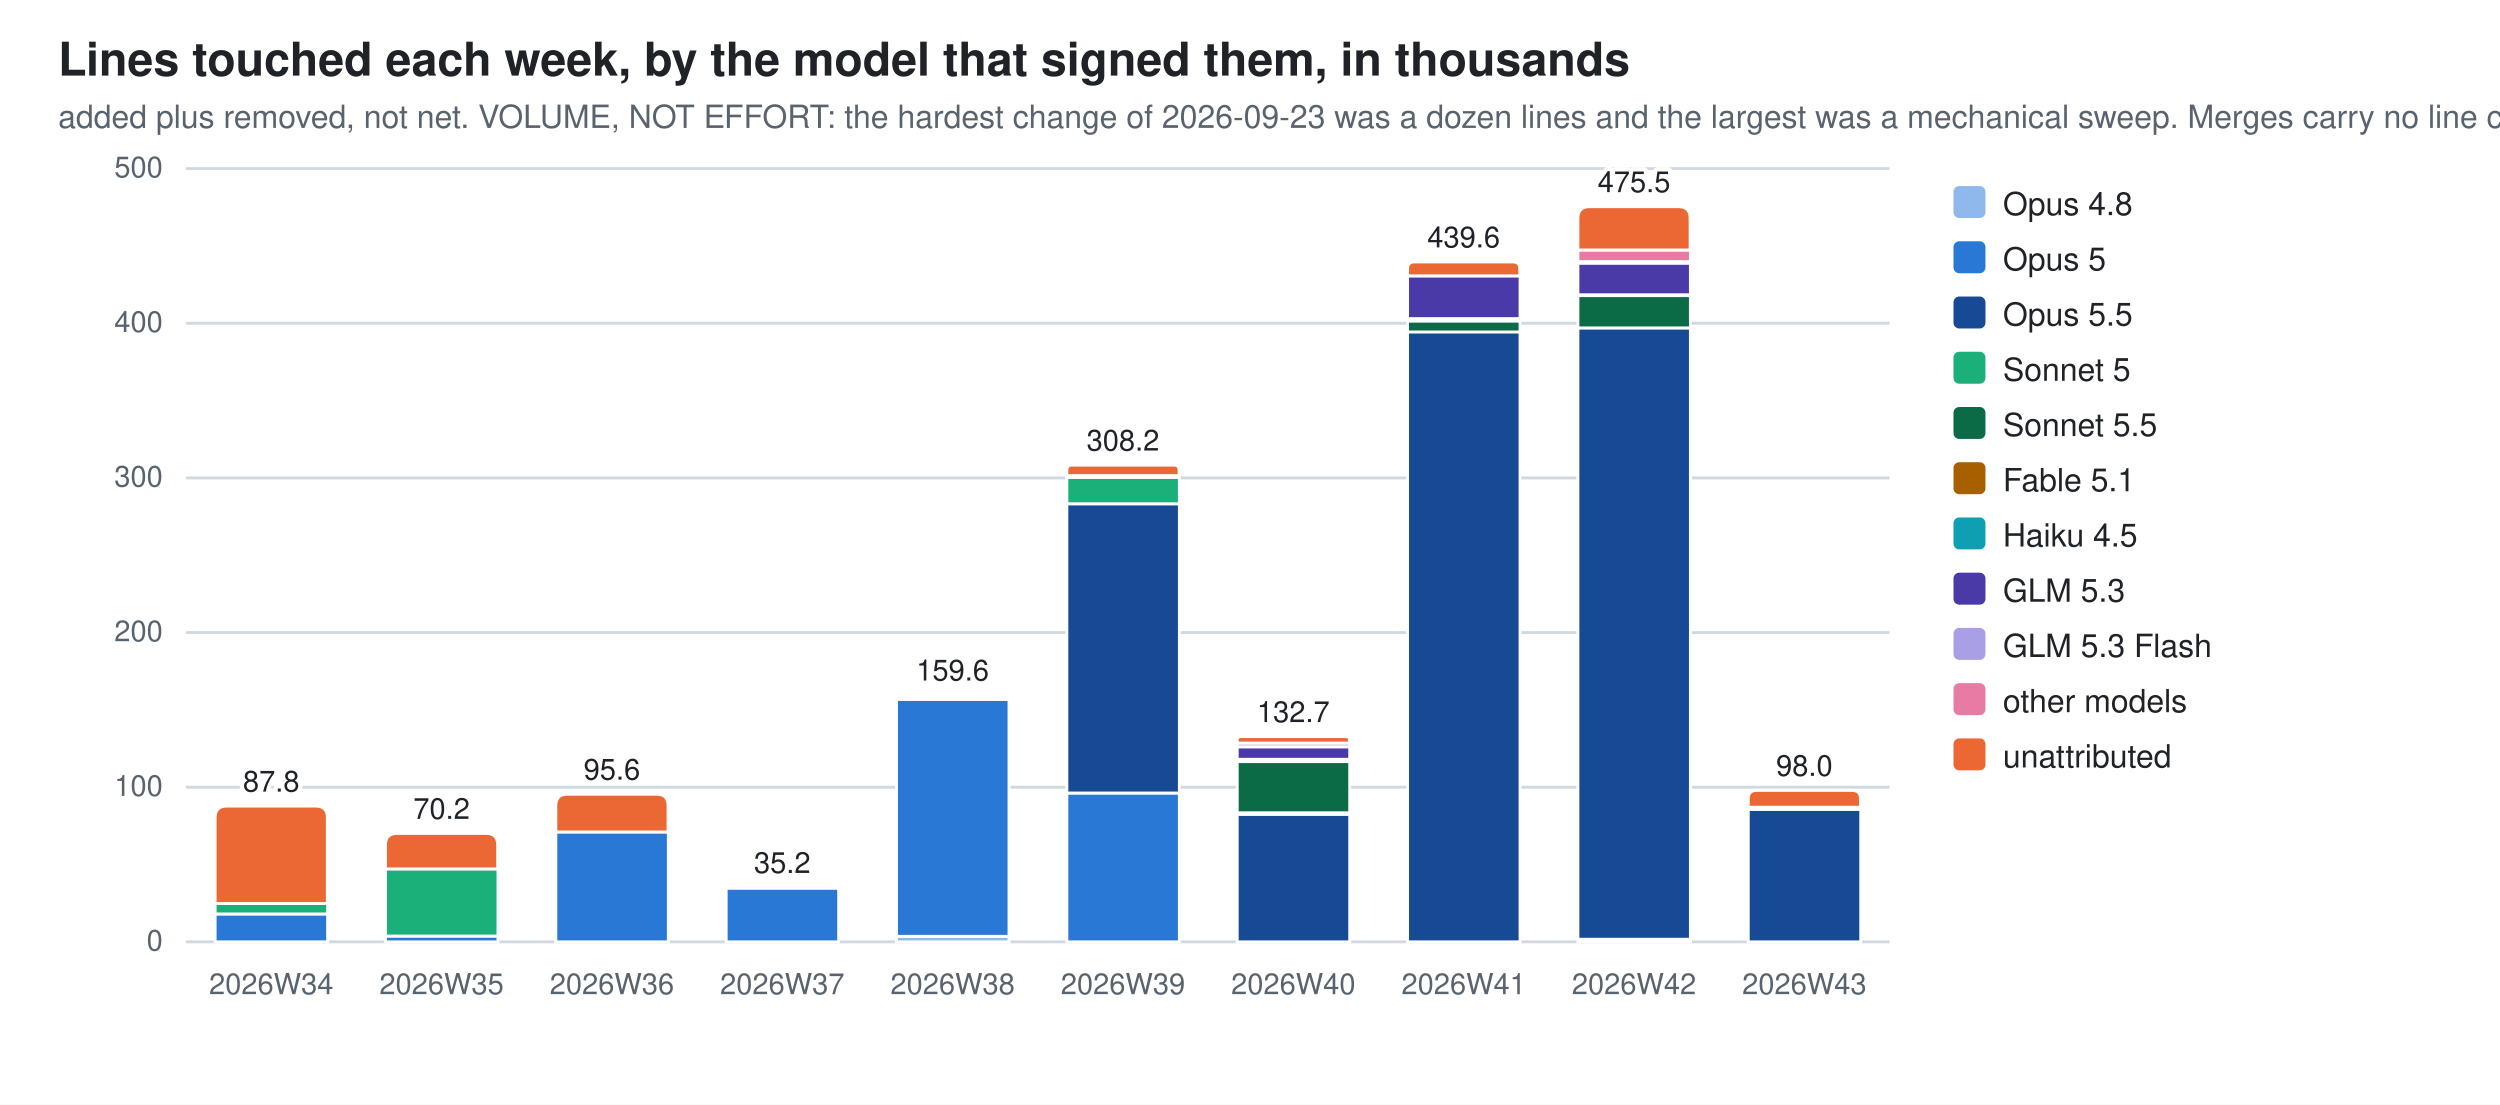
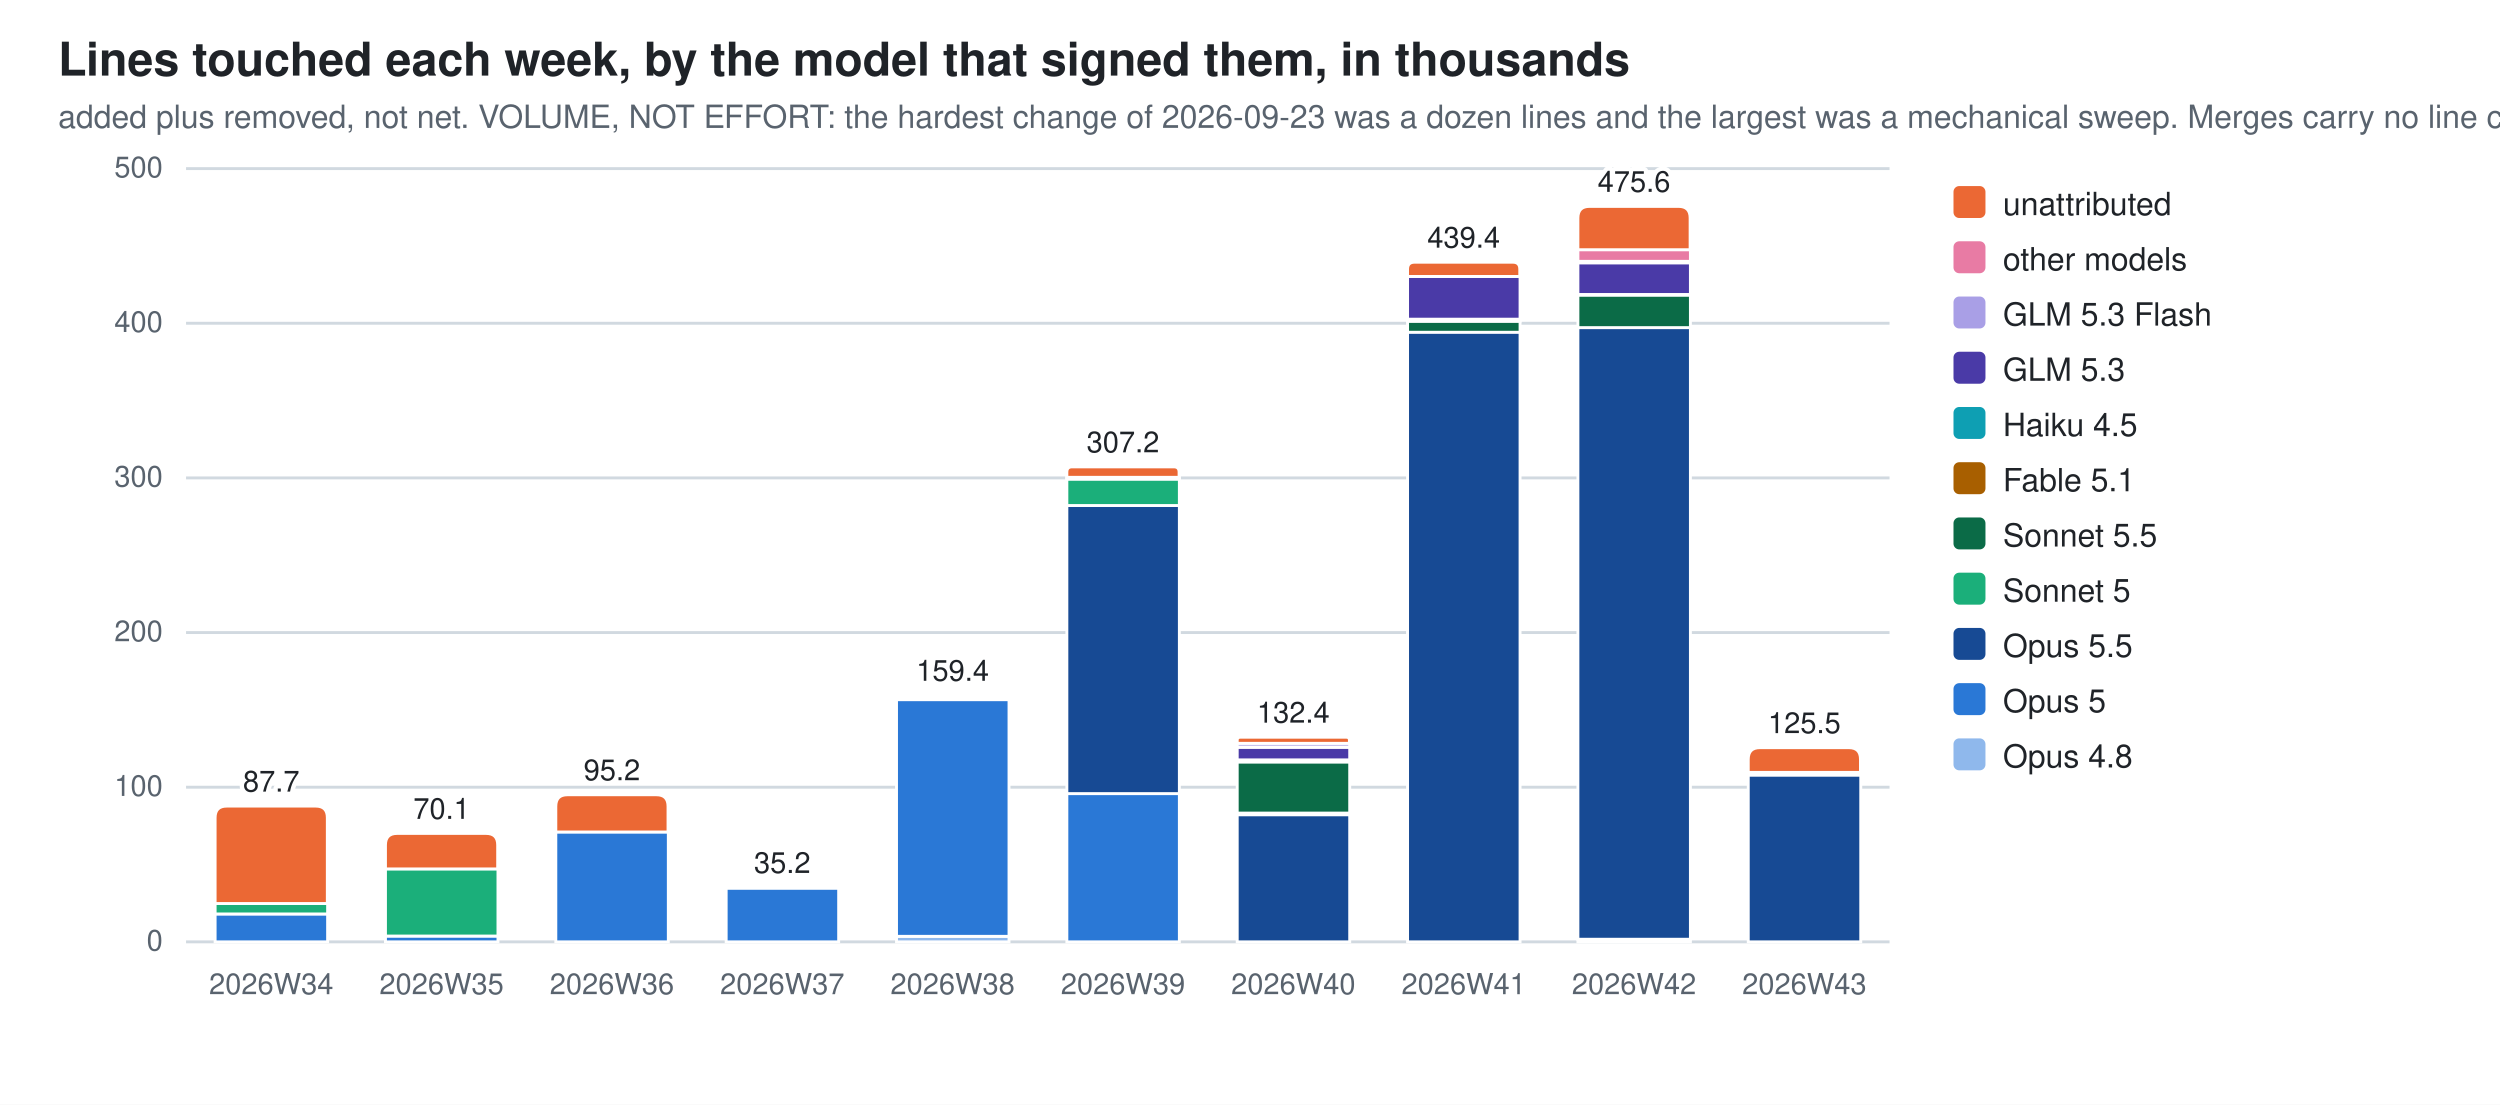
<svg xmlns="http://www.w3.org/2000/svg" width="860" height="380" viewBox="0 0 860 380" role="img" aria-label="Lines touched each week, by the model that signed them, in thousands">
  <style>
  .bg{fill:#ffffff} .fg{fill:#1f2328} .mut{fill:#59636e} .grid{stroke:#d1d9e0}
  .seg{stroke:#ffffff;stroke-width:1}
  .val{paint-order:stroke;stroke:#ffffff;stroke-width:3px;stroke-linejoin:round}
  .c0{fill:#8fb8ec}  .c1{fill:#2a78d6}  .c2{fill:#174a94}  .c3{fill:#1baf7a}  .c4{fill:#0b6b47}  .c5{fill:#a85f00}  .c6{fill:#0e9fb3}  .c7{fill:#4a3aa7}  .c8{fill:#a99fe6}  .c9{fill:#e87ba4}  .c10{fill:#eb6834}
  @media (prefers-color-scheme: dark){
    .bg{fill:#0d1117} .fg{fill:#e6edf3} .mut{fill:#9198a1} .grid{stroke:#30363d}
    .seg{stroke:#0d1117} .val{stroke:#0d1117} .c0{fill:#2c5ea8} .c1{fill:#3987e5} .c2{fill:#7db3f5} .c3{fill:#199e70} .c4{fill:#58d0a2} .c5{fill:#f2c75c} .c6{fill:#2bb5c9} .c7{fill:#9085e9} .c8{fill:#5848b8} .c9{fill:#d55181} .c10{fill:#d95926}}
  text{font-family:-apple-system,BlinkMacSystemFont,"Segoe UI",Helvetica,Arial,sans-serif}
</style>
  <rect class="bg" width="860" height="380" />
  <text class="fg" x="20" y="26" font-size="16" font-weight="600">Lines touched each week, by the model that signed them, in thousands</text>
  <text class="mut" x="20" y="44" font-size="11">added plus removed, not net. VOLUME, NOT EFFORT: the hardest change of 2026-09-23 was a dozen lines and the largest was a mechanical sweep. Merges carry no line count</text>
  <line class="grid" x1="64" y1="324.0" x2="650.0" y2="324.0" stroke-width="1" />
  <text class="mut" x="56" y="327.0" font-size="10" text-anchor="end">0</text>
  <line class="grid" x1="64" y1="270.8" x2="650.0" y2="270.8" stroke-width="1" />
  <text class="mut" x="56" y="273.8" font-size="10" text-anchor="end">100</text>
  <line class="grid" x1="64" y1="217.6" x2="650.0" y2="217.6" stroke-width="1" />
  <text class="mut" x="56" y="220.6" font-size="10" text-anchor="end">200</text>
  <line class="grid" x1="64" y1="164.4" x2="650.0" y2="164.4" stroke-width="1" />
  <text class="mut" x="56" y="167.4" font-size="10" text-anchor="end">300</text>
  <line class="grid" x1="64" y1="111.2" x2="650.0" y2="111.2" stroke-width="1" />
  <text class="mut" x="56" y="114.2" font-size="10" text-anchor="end">400</text>
  <line class="grid" x1="64" y1="58.0" x2="650.0" y2="58.0" stroke-width="1" />
  <text class="mut" x="56" y="61.0" font-size="10" text-anchor="end">500</text>
  <rect class="seg c1" x="74.0" y="314.4" width="38.7" height="9.6" />
  <rect class="seg c3" x="74.0" y="310.8" width="38.7" height="3.6" />
  <path class="seg c10" d="M74.0,310.8 V281.3 Q74.0,277.3 78.0,277.3 H108.6 Q112.6,277.3 112.6,281.3 V310.8 Z" />
  <text class="mut" x="93.3" y="342" font-size="10" text-anchor="middle">2026W34</text>
-   <text class="fg val" x="93.3" y="272.3" font-size="10" text-anchor="middle">87.8</text>
+   <text class="fg val" x="93.3" y="272.3" font-size="10" text-anchor="middle">87.7</text>
  <rect class="seg c1" x="132.6" y="322.0" width="38.7" height="2.0" />
  <rect class="seg c3" x="132.6" y="298.9" width="38.7" height="23.1" />
  <path class="seg c10" d="M132.6,298.9 V290.7 Q132.6,286.7 136.6,286.7 H167.2 Q171.2,286.7 171.2,290.7 V298.9 Z" />
  <text class="mut" x="151.9" y="342" font-size="10" text-anchor="middle">2026W35</text>
-   <text class="fg val" x="151.9" y="281.7" font-size="10" text-anchor="middle">70.2</text>
+   <text class="fg val" x="151.9" y="281.7" font-size="10" text-anchor="middle">70.1</text>
  <rect class="seg c1" x="191.2" y="286.2" width="38.7" height="37.8" />
-   <path class="seg c10" d="M191.2,286.2 V277.2 Q191.2,273.2 195.2,273.2 H225.8 Q229.8,273.2 229.8,277.2 V286.2 Z" />
+   <path class="seg c10" d="M191.2,286.2 V277.4 Q191.2,273.4 195.2,273.4 H225.8 Q229.8,273.4 229.8,277.4 V286.2 Z" />
  <text class="mut" x="210.5" y="342" font-size="10" text-anchor="middle">2026W36</text>
-   <text class="fg val" x="210.5" y="268.2" font-size="10" text-anchor="middle">95.6</text>
+   <text class="fg val" x="210.5" y="268.4" font-size="10" text-anchor="middle">95.2</text>
  <rect class="seg c1" x="249.8" y="305.5" width="38.7" height="18.5" />
  <path class="seg c10" d="M249.8,305.5 V305.4 Q249.8,305.3 249.9,305.3 H288.3 Q288.4,305.3 288.4,305.4 V305.5 Z" />
  <text class="mut" x="269.1" y="342" font-size="10" text-anchor="middle">2026W37</text>
  <text class="fg val" x="269.1" y="300.3" font-size="10" text-anchor="middle">35.2</text>
  <rect class="seg c0" x="308.4" y="322.1" width="38.7" height="1.9" />
-   <rect class="seg c1" x="308.4" y="240.6" width="38.7" height="81.5" />
-   <rect class="seg c5" x="308.4" y="239.8" width="38.7" height="0.7" />
-   <path class="seg c10" d="M308.4,239.8 V239.5 Q308.4,239.1 308.7,239.1 H346.7 Q347.0,239.1 347.0,239.5 V239.8 Z" />
+   <rect class="seg c1" x="308.4" y="240.7" width="38.7" height="81.4" />
+   <rect class="seg c5" x="308.4" y="239.9" width="38.7" height="0.7" />
+   <path class="seg c10" d="M308.4,239.9 V239.6 Q308.4,239.2 308.7,239.2 H346.7 Q347.0,239.2 347.0,239.6 V239.9 Z" />
  <text class="mut" x="327.7" y="342" font-size="10" text-anchor="middle">2026W38</text>
-   <text class="fg val" x="327.7" y="234.1" font-size="10" text-anchor="middle">159.6</text>
-   <rect class="seg c1" x="367.0" y="272.8" width="38.7" height="51.2" />
-   <rect class="seg c2" x="367.0" y="173.3" width="38.7" height="99.5" />
-   <rect class="seg c3" x="367.0" y="164.2" width="38.7" height="9.1" />
-   <rect class="seg c5" x="367.0" y="163.6" width="38.7" height="0.6" />
-   <rect class="seg c9" x="367.0" y="163.6" width="38.7" height="0.0" />
-   <path class="seg c10" d="M367.0,163.6 V161.8 Q367.0,160.0 368.7,160.0 H403.9 Q405.6,160.0 405.6,161.8 V163.6 Z" />
+   <text class="fg val" x="327.7" y="234.2" font-size="10" text-anchor="middle">159.4</text>
+   <rect class="seg c1" x="367.0" y="273.0" width="38.7" height="51.0" />
+   <rect class="seg c2" x="367.0" y="173.9" width="38.7" height="99.1" />
+   <rect class="seg c3" x="367.0" y="164.8" width="38.7" height="9.1" />
+   <rect class="seg c5" x="367.0" y="164.2" width="38.7" height="0.6" />
+   <rect class="seg c9" x="367.0" y="164.2" width="38.7" height="0.0" />
+   <path class="seg c10" d="M367.0,164.2 V162.4 Q367.0,160.6 368.8,160.6 H403.8 Q405.6,160.6 405.6,162.4 V164.2 Z" />
  <text class="mut" x="386.3" y="342" font-size="10" text-anchor="middle">2026W39</text>
-   <text class="fg val" x="386.3" y="155.0" font-size="10" text-anchor="middle">308.2</text>
-   <rect class="seg c2" x="425.6" y="280.1" width="38.7" height="43.9" />
-   <rect class="seg c3" x="425.6" y="279.5" width="38.7" height="0.6" />
-   <rect class="seg c4" x="425.6" y="262.0" width="38.7" height="17.6" />
-   <rect class="seg c5" x="425.6" y="261.2" width="38.7" height="0.7" />
-   <rect class="seg c6" x="425.6" y="261.2" width="38.7" height="0.0" />
-   <rect class="seg c7" x="425.6" y="256.9" width="38.7" height="4.3" />
-   <rect class="seg c8" x="425.6" y="255.6" width="38.7" height="1.3" />
-   <path class="seg c10" d="M425.6,255.6 V254.5 Q425.6,253.4 426.7,253.4 H463.1 Q464.2,253.4 464.2,254.5 V255.6 Z" />
+   <text class="fg val" x="386.3" y="155.6" font-size="10" text-anchor="middle">307.2</text>
+   <rect class="seg c2" x="425.6" y="280.2" width="38.7" height="43.8" />
+   <rect class="seg c3" x="425.6" y="279.7" width="38.7" height="0.6" />
+   <rect class="seg c4" x="425.6" y="262.1" width="38.7" height="17.6" />
+   <rect class="seg c5" x="425.6" y="261.4" width="38.7" height="0.7" />
+   <rect class="seg c6" x="425.6" y="261.4" width="38.7" height="0.0" />
+   <rect class="seg c7" x="425.6" y="257.1" width="38.7" height="4.3" />
+   <rect class="seg c8" x="425.6" y="255.7" width="38.7" height="1.3" />
+   <path class="seg c10" d="M425.6,255.7 V254.6 Q425.6,253.6 426.7,253.6 H463.1 Q464.2,253.6 464.2,254.6 V255.7 Z" />
  <text class="mut" x="444.9" y="342" font-size="10" text-anchor="middle">2026W40</text>
-   <text class="fg val" x="444.9" y="248.4" font-size="10" text-anchor="middle">132.7</text>
-   <rect class="seg c2" x="484.2" y="114.1" width="38.7" height="209.9" />
-   <rect class="seg c4" x="484.2" y="110.4" width="38.7" height="3.8" />
-   <rect class="seg c5" x="484.2" y="109.7" width="38.7" height="0.7" />
-   <rect class="seg c7" x="484.2" y="94.9" width="38.7" height="14.7" />
-   <path class="seg c10" d="M484.2,94.9 V92.5 Q484.2,90.1 486.6,90.1 H520.4 Q522.8,90.1 522.8,92.5 V94.9 Z" />
+   <text class="fg val" x="444.9" y="248.6" font-size="10" text-anchor="middle">132.4</text>
+   <rect class="seg c2" x="484.2" y="114.2" width="38.7" height="209.8" />
+   <rect class="seg c4" x="484.2" y="110.5" width="38.7" height="3.8" />
+   <rect class="seg c5" x="484.2" y="109.8" width="38.7" height="0.7" />
+   <rect class="seg c7" x="484.2" y="95.1" width="38.7" height="14.7" />
+   <path class="seg c10" d="M484.2,95.1 V92.6 Q484.2,90.2 486.6,90.2 H520.4 Q522.8,90.2 522.8,92.6 V95.1 Z" />
  <text class="mut" x="503.5" y="342" font-size="10" text-anchor="middle">2026W41</text>
-   <text class="fg val" x="503.5" y="85.1" font-size="10" text-anchor="middle">439.6</text>
+   <text class="fg val" x="503.5" y="85.2" font-size="10" text-anchor="middle">439.4</text>
  <rect class="seg c0" x="542.8" y="323.2" width="38.7" height="0.8" />
-   <rect class="seg c2" x="542.8" y="112.8" width="38.7" height="210.3" />
-   <rect class="seg c4" x="542.8" y="101.6" width="38.7" height="11.2" />
-   <rect class="seg c5" x="542.8" y="101.5" width="38.7" height="0.2" />
-   <rect class="seg c7" x="542.8" y="90.5" width="38.7" height="10.9" />
-   <rect class="seg c8" x="542.8" y="89.9" width="38.7" height="0.6" />
-   <rect class="seg c9" x="542.8" y="86.0" width="38.7" height="4.0" />
-   <path class="seg c10" d="M542.8,86.0 V75.1 Q542.8,71.1 546.8,71.1 H577.4 Q581.4,71.1 581.4,75.1 V86.0 Z" />
+   <rect class="seg c2" x="542.8" y="112.7" width="38.7" height="210.4" />
+   <rect class="seg c4" x="542.8" y="101.5" width="38.7" height="11.2" />
+   <rect class="seg c5" x="542.8" y="101.3" width="38.7" height="0.2" />
+   <rect class="seg c7" x="542.8" y="90.4" width="38.7" height="10.9" />
+   <rect class="seg c8" x="542.8" y="89.8" width="38.7" height="0.6" />
+   <rect class="seg c9" x="542.8" y="85.9" width="38.7" height="4.0" />
+   <path class="seg c10" d="M542.8,85.9 V75.0 Q542.8,71.0 546.8,71.0 H577.4 Q581.4,71.0 581.4,75.0 V85.9 Z" />
  <text class="mut" x="562.1" y="342" font-size="10" text-anchor="middle">2026W42</text>
-   <text class="fg val" x="562.1" y="66.1" font-size="10" text-anchor="middle">475.5</text>
-   <rect class="seg c2" x="601.4" y="278.4" width="38.7" height="45.6" />
-   <rect class="seg c4" x="601.4" y="277.7" width="38.7" height="0.7" />
-   <path class="seg c10" d="M601.4,277.7 V274.8 Q601.4,271.9 604.3,271.9 H637.1 Q640.0,271.9 640.0,274.8 V277.7 Z" />
+   <text class="fg val" x="562.1" y="66.0" font-size="10" text-anchor="middle">475.6</text>
+   <rect class="seg c2" x="601.4" y="266.6" width="38.7" height="57.4" />
+   <rect class="seg c4" x="601.4" y="265.7" width="38.7" height="0.9" />
+   <path class="seg c10" d="M601.4,265.7 V261.2 Q601.4,257.2 605.4,257.2 H636.0 Q640.0,257.2 640.0,261.2 V265.7 Z" />
  <text class="mut" x="620.7" y="342" font-size="10" text-anchor="middle">2026W43</text>
-   <text class="fg val" x="620.7" y="266.9" font-size="10" text-anchor="middle">98.0</text>
-   <rect class="c0" x="672" y="64" width="11" height="11" rx="2" />
+   <text class="fg val" x="620.7" y="252.2" font-size="10" text-anchor="middle">125.5</text>
+   <rect class="c10" x="672" y="64" width="11" height="11" rx="2" />
  <text class="fg" y="74" font-size="11">
-     <tspan x="689" dy="0">Opus 4.8</tspan>
+     <tspan x="689" dy="0">unattributed</tspan>
  </text>
-   <rect class="c1" x="672" y="83" width="11" height="11" rx="2" />
+   <rect class="c9" x="672" y="83" width="11" height="11" rx="2" />
  <text class="fg" y="93" font-size="11">
-     <tspan x="689" dy="0">Opus 5</tspan>
+     <tspan x="689" dy="0">other models</tspan>
  </text>
-   <rect class="c2" x="672" y="102" width="11" height="11" rx="2" />
+   <rect class="c8" x="672" y="102" width="11" height="11" rx="2" />
  <text class="fg" y="112" font-size="11">
-     <tspan x="689" dy="0">Opus 5.5</tspan>
+     <tspan x="689" dy="0">GLM 5.3 Flash</tspan>
  </text>
-   <rect class="c3" x="672" y="121" width="11" height="11" rx="2" />
+   <rect class="c7" x="672" y="121" width="11" height="11" rx="2" />
  <text class="fg" y="131" font-size="11">
-     <tspan x="689" dy="0">Sonnet 5</tspan>
+     <tspan x="689" dy="0">GLM 5.3</tspan>
  </text>
-   <rect class="c4" x="672" y="140" width="11" height="11" rx="2" />
+   <rect class="c6" x="672" y="140" width="11" height="11" rx="2" />
  <text class="fg" y="150" font-size="11">
-     <tspan x="689" dy="0">Sonnet 5.5</tspan>
+     <tspan x="689" dy="0">Haiku 4.5</tspan>
  </text>
  <rect class="c5" x="672" y="159" width="11" height="11" rx="2" />
  <text class="fg" y="169" font-size="11">
    <tspan x="689" dy="0">Fable 5.1</tspan>
  </text>
-   <rect class="c6" x="672" y="178" width="11" height="11" rx="2" />
+   <rect class="c4" x="672" y="178" width="11" height="11" rx="2" />
  <text class="fg" y="188" font-size="11">
-     <tspan x="689" dy="0">Haiku 4.5</tspan>
+     <tspan x="689" dy="0">Sonnet 5.5</tspan>
  </text>
-   <rect class="c7" x="672" y="197" width="11" height="11" rx="2" />
+   <rect class="c3" x="672" y="197" width="11" height="11" rx="2" />
  <text class="fg" y="207" font-size="11">
-     <tspan x="689" dy="0">GLM 5.3</tspan>
+     <tspan x="689" dy="0">Sonnet 5</tspan>
  </text>
-   <rect class="c8" x="672" y="216" width="11" height="11" rx="2" />
+   <rect class="c2" x="672" y="216" width="11" height="11" rx="2" />
  <text class="fg" y="226" font-size="11">
-     <tspan x="689" dy="0">GLM 5.3 Flash</tspan>
+     <tspan x="689" dy="0">Opus 5.5</tspan>
  </text>
-   <rect class="c9" x="672" y="235" width="11" height="11" rx="2" />
+   <rect class="c1" x="672" y="235" width="11" height="11" rx="2" />
  <text class="fg" y="245" font-size="11">
-     <tspan x="689" dy="0">other models</tspan>
+     <tspan x="689" dy="0">Opus 5</tspan>
  </text>
-   <rect class="c10" x="672" y="254" width="11" height="11" rx="2" />
+   <rect class="c0" x="672" y="254" width="11" height="11" rx="2" />
  <text class="fg" y="264" font-size="11">
-     <tspan x="689" dy="0">unattributed</tspan>
+     <tspan x="689" dy="0">Opus 4.8</tspan>
  </text>
</svg>
